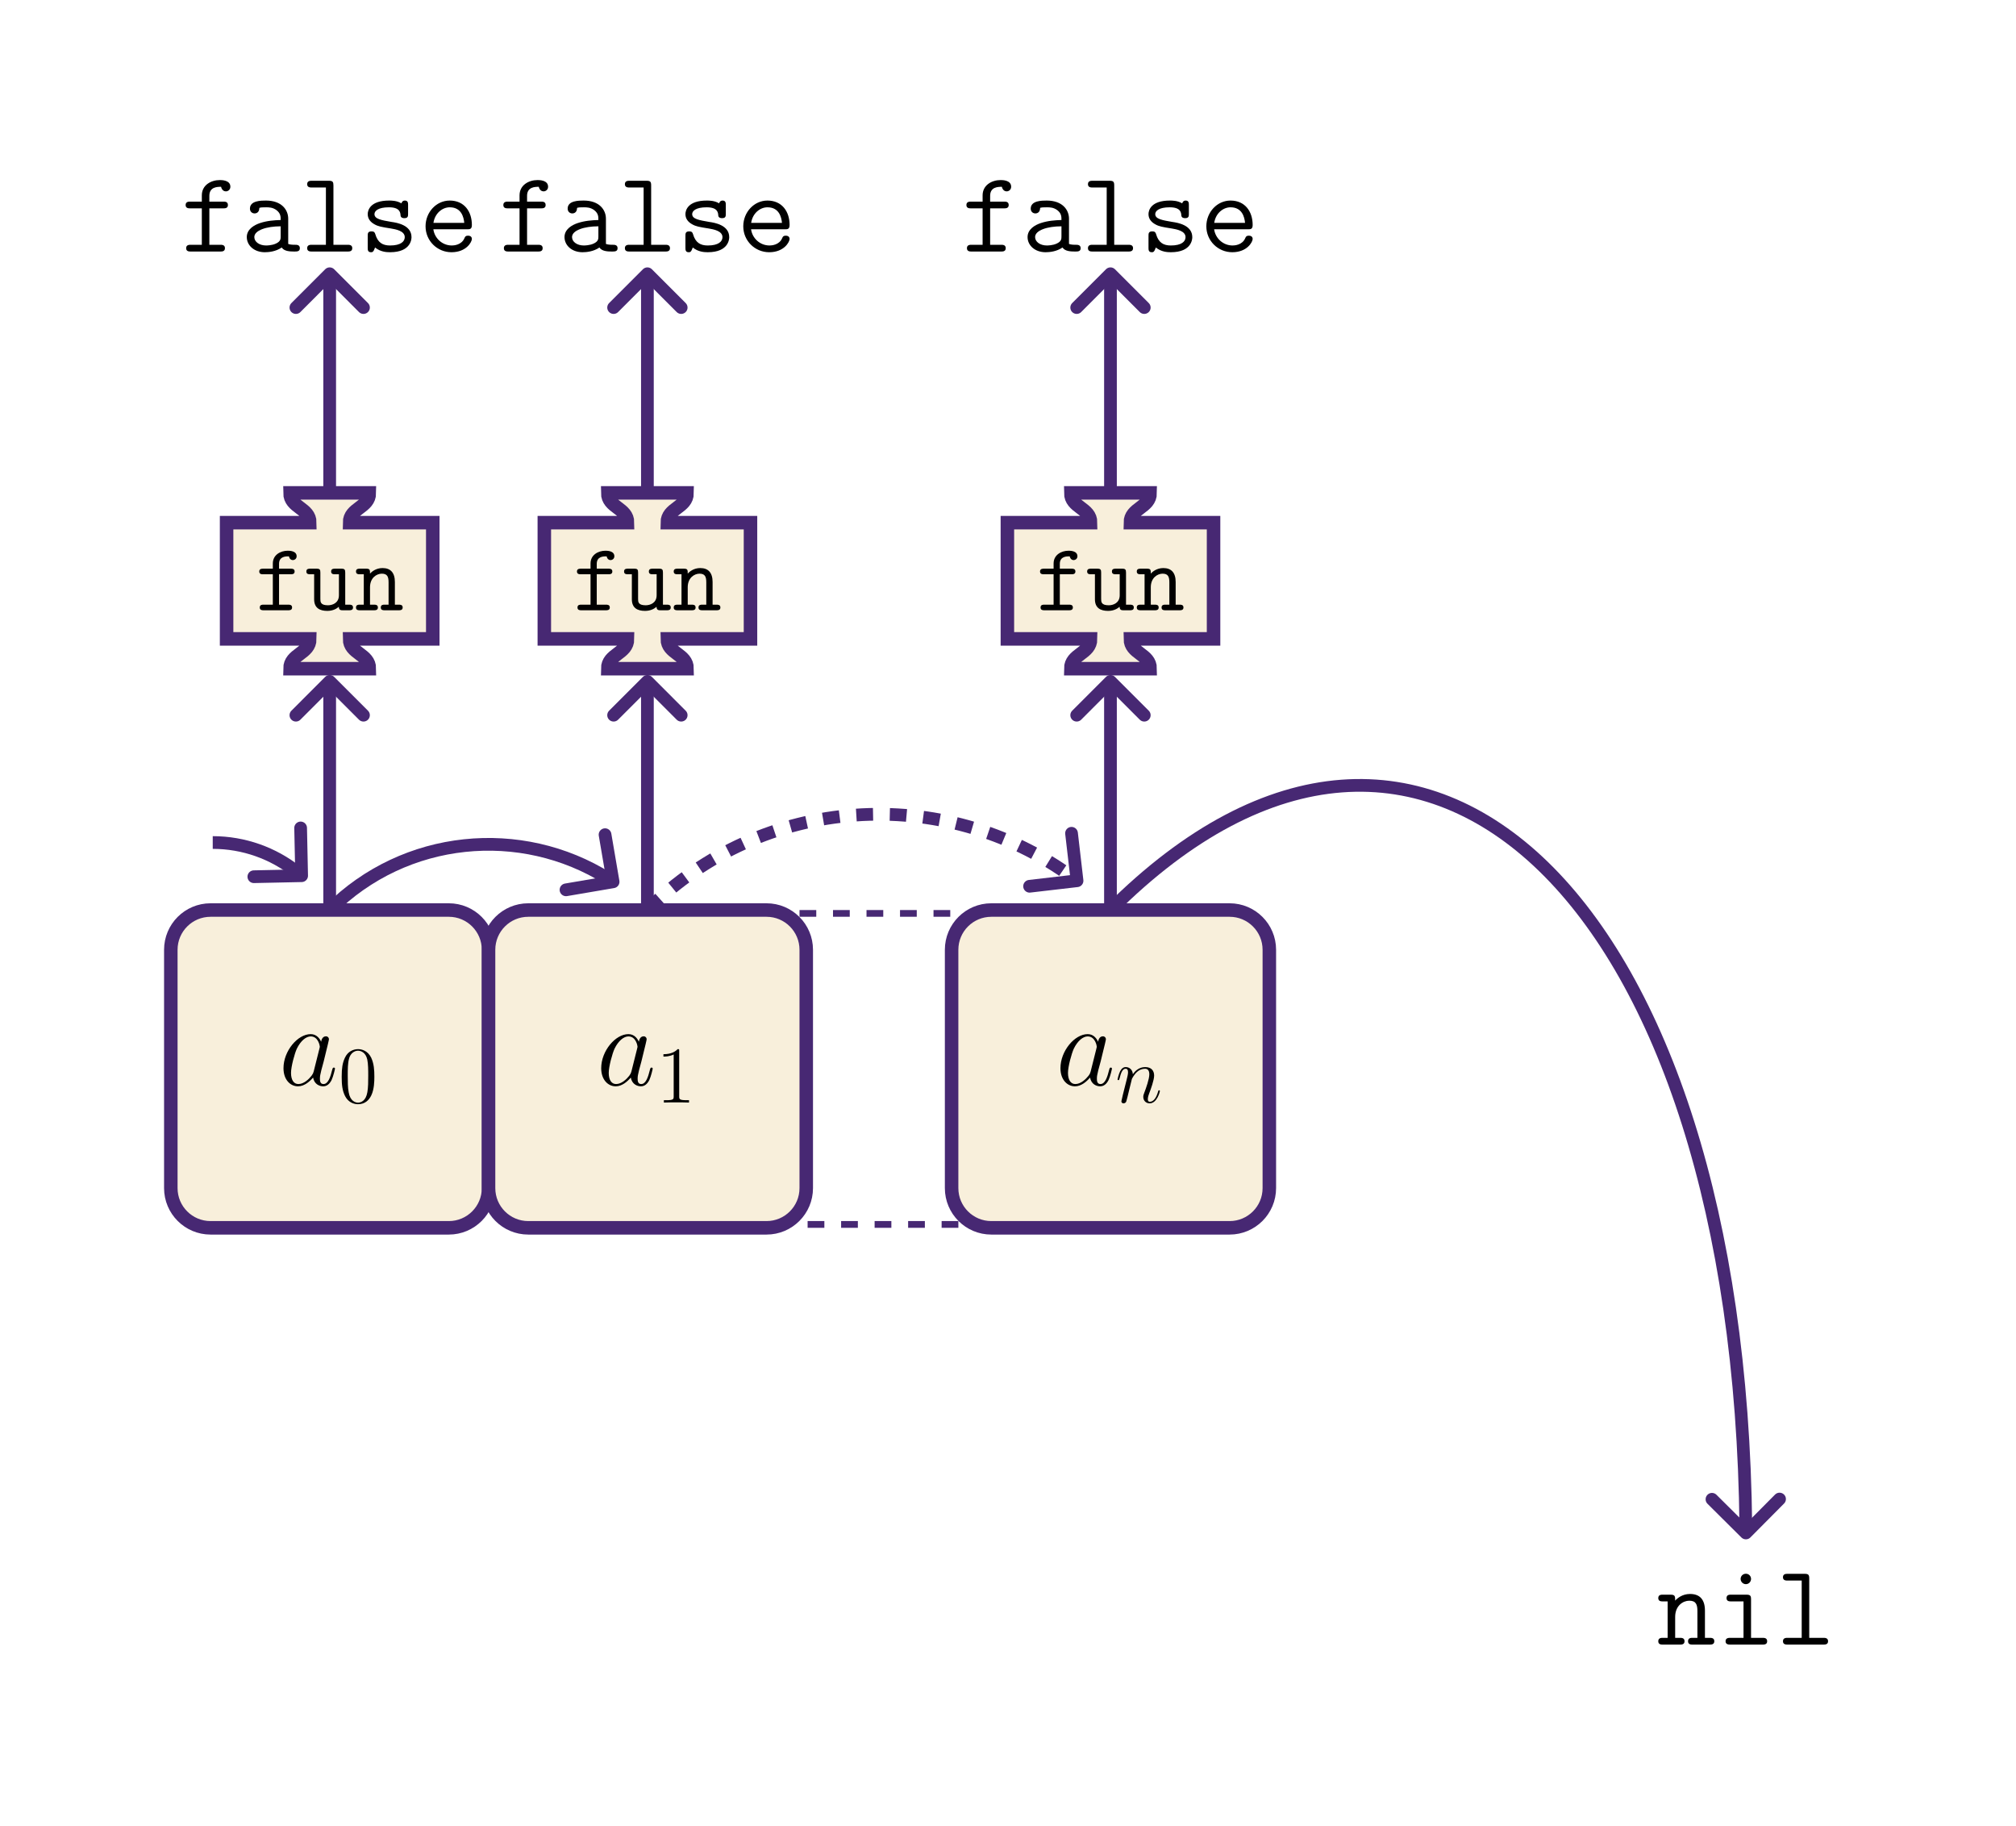
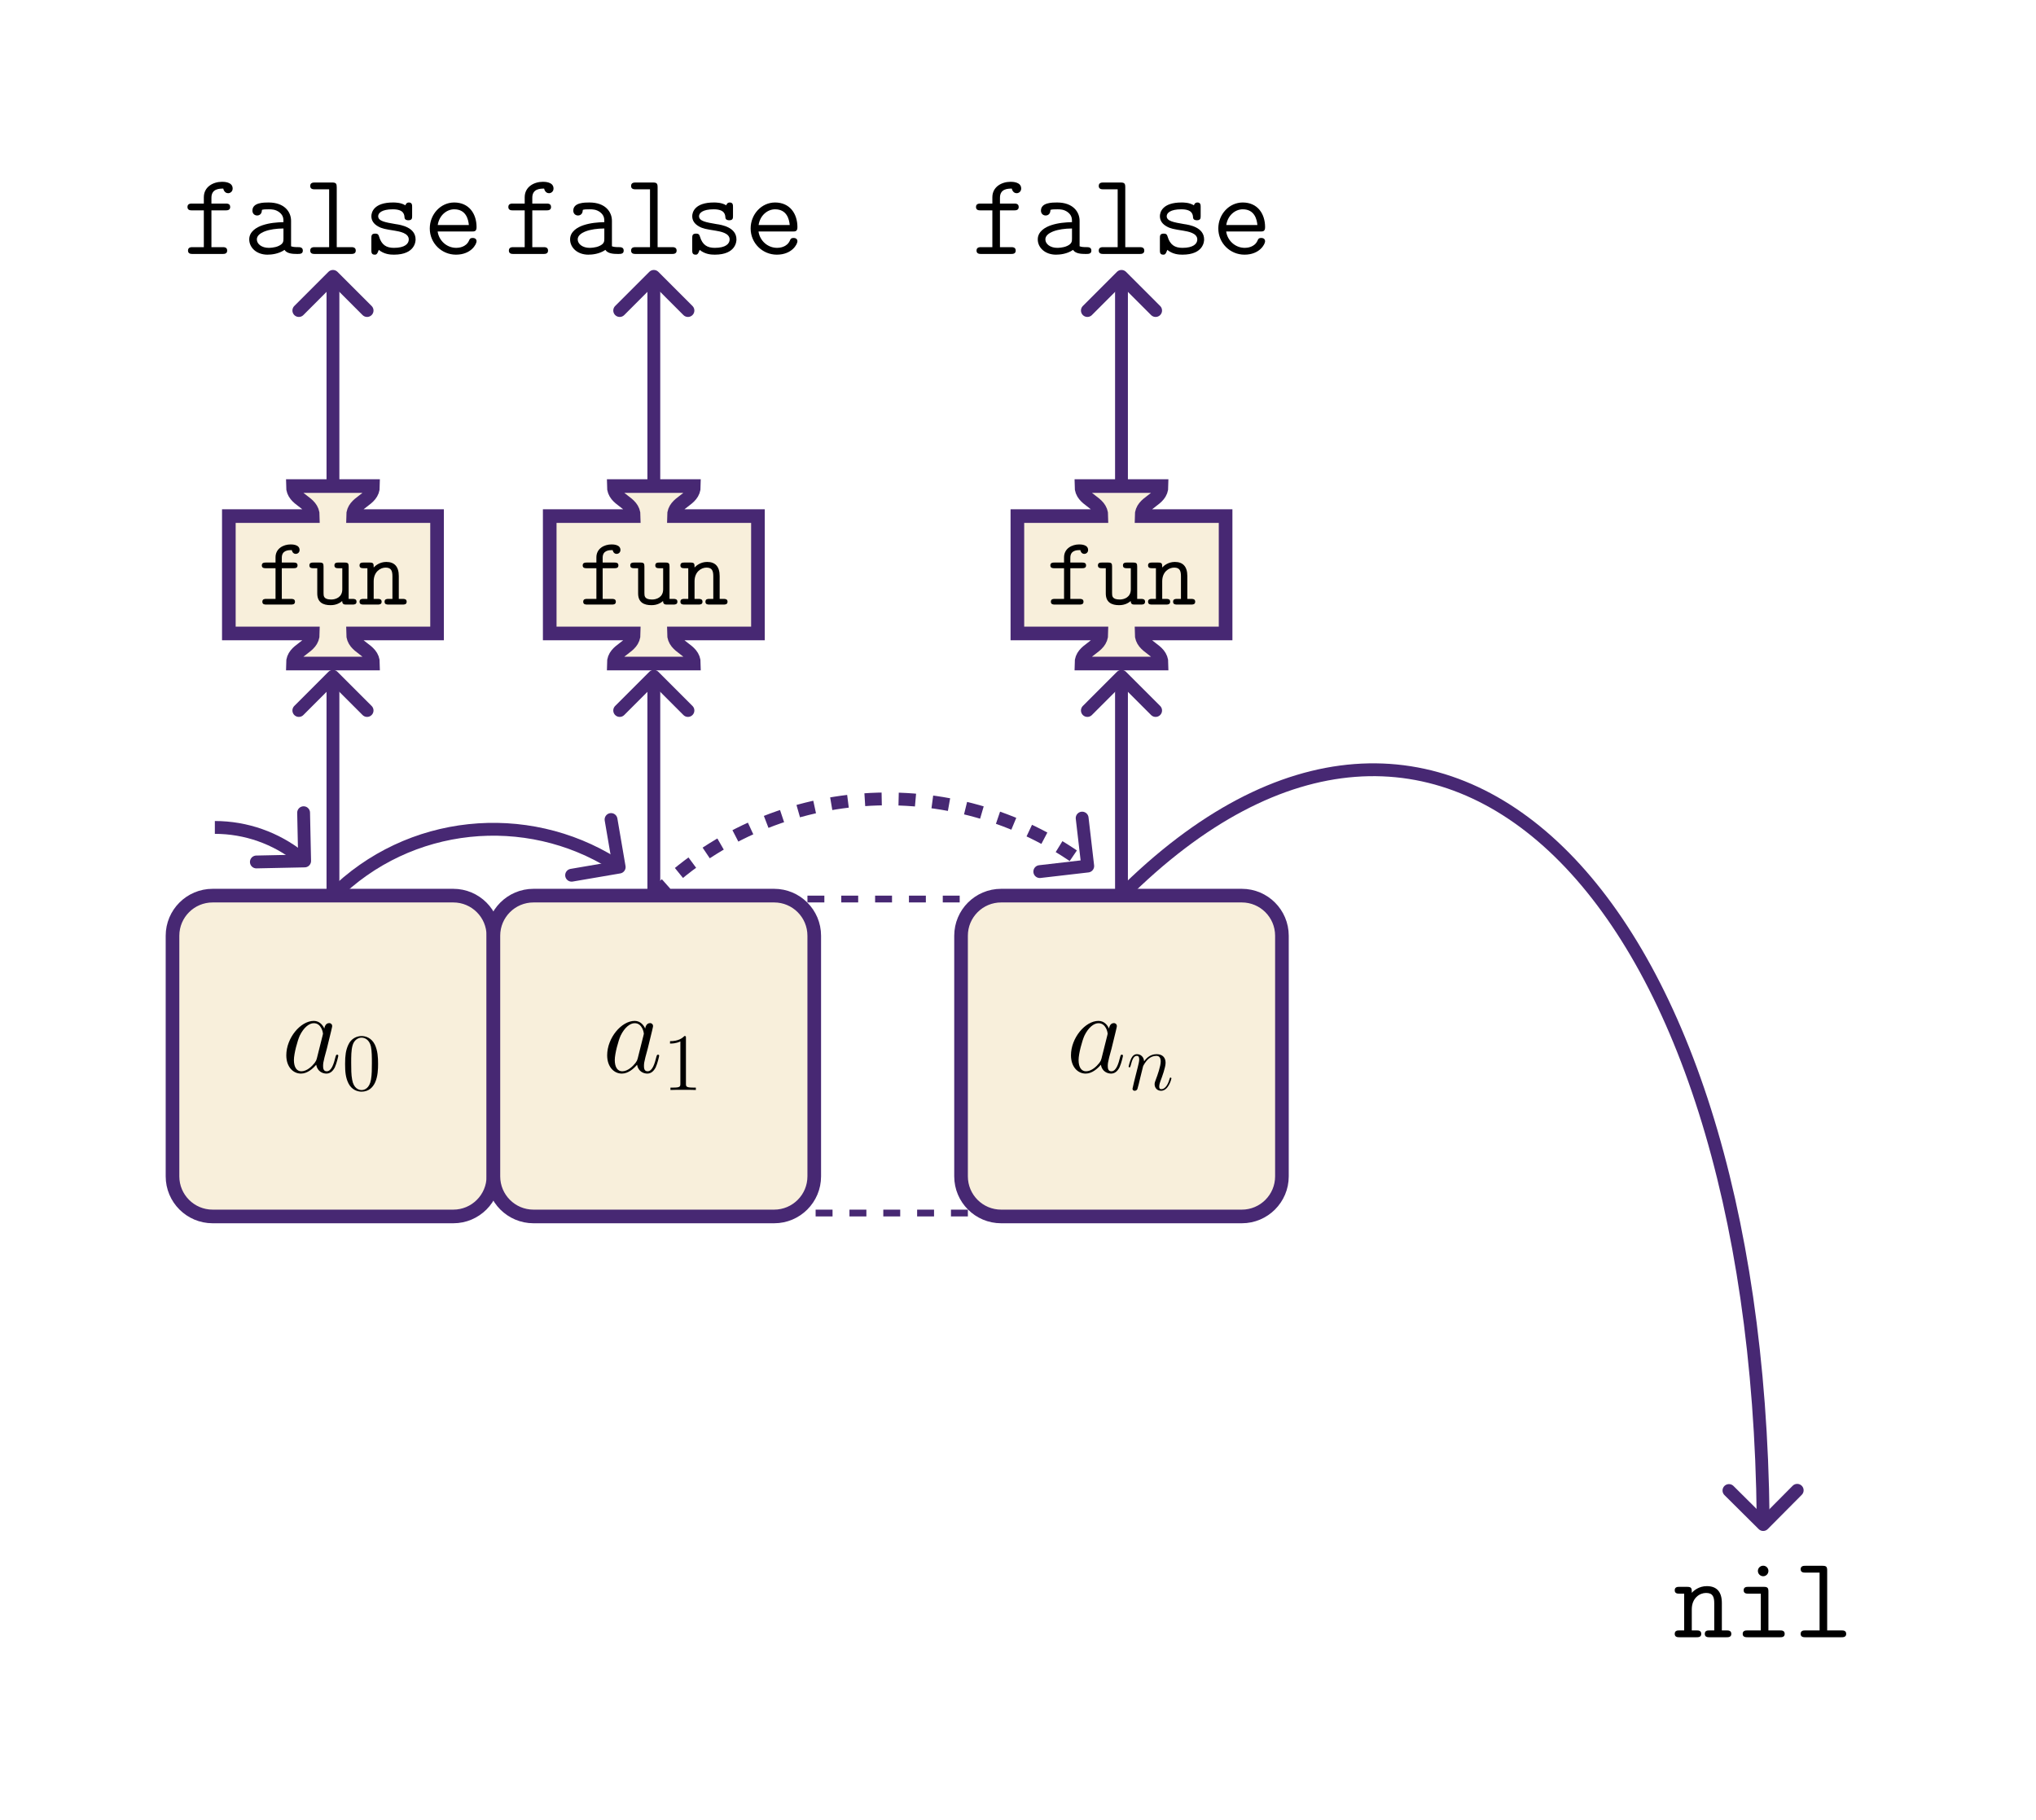
- <svg xmlns="http://www.w3.org/2000/svg" xmlns:xlink="http://www.w3.org/1999/xlink" width="359.735" height="325.658" viewBox="0 0 359.735 325.658">
+ <svg xmlns="http://www.w3.org/2000/svg" xmlns:xlink="http://www.w3.org/1999/xlink" width="359.735" height="321.557" viewBox="0 0 359.735 321.557">
  <defs>
    <g>
      <g id="glyph-0-0">
        <path d="M 6.219 -2.453 C 6.109 -2.109 6.109 -2.062 5.828 -1.672 C 5.375 -1.094 4.469 -0.203 3.484 -0.203 C 2.641 -0.203 2.172 -0.969 2.172 -2.188 C 2.172 -3.328 2.812 -5.641 3.203 -6.5 C 3.906 -7.953 4.875 -8.703 5.688 -8.703 C 7.047 -8.703 7.312 -7 7.312 -6.844 C 7.312 -6.812 7.25 -6.547 7.234 -6.5 Z M 7.547 -7.75 C 7.312 -8.281 6.75 -9.109 5.688 -9.109 C 3.344 -9.109 0.828 -6.094 0.828 -3.031 C 0.828 -0.984 2.031 0.203 3.422 0.203 C 4.562 0.203 5.531 -0.688 6.109 -1.359 C 6.328 -0.141 7.297 0.203 7.906 0.203 C 8.531 0.203 9.031 -0.172 9.406 -0.906 C 9.734 -1.609 10.016 -2.875 10.016 -2.953 C 10.016 -3.062 9.938 -3.141 9.812 -3.141 C 9.625 -3.141 9.609 -3.031 9.516 -2.734 C 9.219 -1.516 8.812 -0.203 7.969 -0.203 C 7.375 -0.203 7.328 -0.75 7.328 -1.156 C 7.328 -1.625 7.391 -1.859 7.578 -2.672 C 7.719 -3.188 7.828 -3.641 8 -4.234 C 8.766 -7.328 8.938 -8.078 8.938 -8.203 C 8.938 -8.484 8.719 -8.719 8.406 -8.719 C 7.75 -8.719 7.578 -8 7.547 -7.75 Z M 7.547 -7.75 " />
      </g>
      <g id="glyph-1-0">
        <path d="M 6.422 -4.594 C 6.422 -5.781 6.359 -6.938 5.844 -8.031 C 5.25 -9.219 4.219 -9.531 3.516 -9.531 C 2.688 -9.531 1.656 -9.125 1.141 -7.938 C 0.734 -7.031 0.594 -6.141 0.594 -4.594 C 0.594 -3.203 0.688 -2.156 1.203 -1.141 C 1.766 -0.047 2.75 0.297 3.5 0.297 C 4.75 0.297 5.469 -0.438 5.875 -1.281 C 6.391 -2.359 6.422 -3.766 6.422 -4.594 Z M 3.5 0.016 C 3.047 0.016 2.109 -0.25 1.844 -1.812 C 1.672 -2.672 1.672 -3.766 1.672 -4.766 C 1.672 -5.938 1.672 -7 1.906 -7.844 C 2.156 -8.812 2.891 -9.25 3.5 -9.25 C 4.047 -9.25 4.875 -8.922 5.156 -7.688 C 5.328 -6.875 5.328 -5.734 5.328 -4.766 C 5.328 -3.797 5.328 -2.719 5.172 -1.844 C 4.906 -0.266 4 0.016 3.5 0.016 Z M 3.5 0.016 " />
      </g>
      <g id="glyph-1-1">
        <path d="M 4.125 -9.188 C 4.125 -9.531 4.125 -9.531 3.844 -9.531 C 3.5 -9.156 2.781 -8.625 1.312 -8.625 L 1.312 -8.203 C 1.641 -8.203 2.359 -8.203 3.141 -8.578 L 3.141 -1.109 C 3.141 -0.594 3.094 -0.422 1.844 -0.422 L 1.391 -0.422 L 1.391 0 C 1.781 -0.031 3.172 -0.031 3.641 -0.031 C 4.109 -0.031 5.5 -0.031 5.875 0 L 5.875 -0.422 L 5.438 -0.422 C 4.172 -0.422 4.125 -0.594 4.125 -1.109 Z M 4.125 -9.188 " />
      </g>
      <g id="glyph-2-0">
        <path d="M 2.953 -4.203 C 2.984 -4.281 3.344 -5 3.875 -5.469 C 4.25 -5.812 4.734 -6.031 5.297 -6.031 C 5.859 -6.031 6.062 -5.609 6.062 -5.031 C 6.062 -4.219 5.484 -2.578 5.188 -1.812 C 5.062 -1.469 4.984 -1.281 4.984 -1.016 C 4.984 -0.375 5.438 0.141 6.125 0.141 C 7.453 0.141 7.953 -1.969 7.953 -2.047 C 7.953 -2.125 7.906 -2.188 7.812 -2.188 C 7.688 -2.188 7.672 -2.141 7.609 -1.891 C 7.266 -0.719 6.734 -0.141 6.172 -0.141 C 6.031 -0.141 5.797 -0.156 5.797 -0.609 C 5.797 -0.969 5.953 -1.406 6.031 -1.609 C 6.328 -2.391 6.922 -4 6.922 -4.812 C 6.922 -5.688 6.422 -6.328 5.328 -6.328 C 4.062 -6.328 3.391 -5.422 3.125 -5.062 C 3.078 -5.875 2.5 -6.328 1.859 -6.328 C 1.406 -6.328 1.094 -6.047 0.844 -5.562 C 0.594 -5.047 0.391 -4.188 0.391 -4.125 C 0.391 -4.078 0.438 -4 0.547 -4 C 0.656 -4 0.672 -4.016 0.766 -4.344 C 0.984 -5.219 1.25 -6.031 1.828 -6.031 C 2.156 -6.031 2.266 -5.812 2.266 -5.375 C 2.266 -5.062 2.125 -4.5 2.016 -4.062 L 1.625 -2.516 C 1.562 -2.234 1.406 -1.594 1.328 -1.328 C 1.234 -0.969 1.078 -0.281 1.078 -0.219 C 1.078 -0.016 1.234 0.141 1.453 0.141 C 1.625 0.141 1.828 0.062 1.938 -0.156 C 1.969 -0.234 2.094 -0.734 2.172 -1.016 L 2.484 -2.312 Z M 2.953 -4.203 " />
      </g>
      <g id="glyph-3-0">
        <path d="M 5.109 -7.703 L 7.594 -7.703 C 7.891 -7.703 8.422 -7.703 8.422 -8.297 C 8.422 -8.906 7.891 -8.906 7.594 -8.906 L 5.109 -8.906 L 5.109 -9.938 C 5.109 -11.547 6.547 -11.547 7.203 -11.547 C 7.203 -11.5 7.375 -10.734 8.062 -10.734 C 8.391 -10.734 8.859 -10.984 8.859 -11.562 C 8.859 -12.75 7.297 -12.75 6.984 -12.75 C 5.406 -12.75 3.766 -11.859 3.766 -10.016 L 3.766 -8.906 L 1.719 -8.906 C 1.422 -8.906 0.875 -8.906 0.875 -8.297 C 0.875 -7.703 1.406 -7.703 1.688 -7.703 L 3.766 -7.703 L 3.766 -1.203 L 1.797 -1.203 C 1.516 -1.203 0.969 -1.203 0.969 -0.594 C 0.969 0 1.516 0 1.797 0 L 7.062 0 C 7.359 0 7.891 0 7.891 -0.594 C 7.891 -1.203 7.359 -1.203 7.062 -1.203 L 5.109 -1.203 Z M 5.109 -7.703 " />
      </g>
      <g id="glyph-3-1">
        <path d="M 8.547 -5.859 C 8.547 -7.438 7.375 -9.094 4.578 -9.094 C 3.719 -9.094 1.719 -9.094 1.719 -7.656 C 1.719 -7.109 2.109 -6.797 2.562 -6.797 C 2.688 -6.797 3.359 -6.844 3.391 -7.703 C 3.391 -7.812 3.406 -7.828 3.844 -7.875 C 4.094 -7.891 4.359 -7.891 4.609 -7.891 C 5.078 -7.891 5.781 -7.891 6.469 -7.375 C 7.203 -6.797 7.203 -6.219 7.203 -5.625 C 5.984 -5.578 4.797 -5.5 3.516 -5.078 C 2.484 -4.734 1.156 -3.984 1.156 -2.578 C 1.156 -1.109 2.453 0.125 4.375 0.125 C 5.047 0.125 6.328 0.016 7.391 -0.719 C 7.812 -0.047 8.844 0 9.625 0 C 10.125 0 10.625 0 10.625 -0.594 C 10.625 -1.203 10.078 -1.203 9.797 -1.203 C 9.25 -1.203 8.844 -1.234 8.547 -1.359 Z M 7.203 -2.734 C 7.203 -2.25 7.203 -1.812 6.359 -1.422 C 5.641 -1.078 4.672 -1.078 4.609 -1.078 C 3.391 -1.078 2.5 -1.734 2.5 -2.578 C 2.5 -3.797 4.703 -4.5 7.203 -4.5 Z M 7.203 -2.734 " />
      </g>
      <g id="glyph-3-2">
        <path d="M 5.984 -11.781 C 5.984 -12.422 5.859 -12.625 5.172 -12.625 L 2.125 -12.625 C 1.844 -12.625 1.297 -12.625 1.297 -12.016 C 1.297 -11.422 1.844 -11.422 2.125 -11.422 L 4.641 -11.422 L 4.641 -1.203 L 2.125 -1.203 C 1.844 -1.203 1.297 -1.203 1.297 -0.594 C 1.297 0 1.844 0 2.125 0 L 8.516 0 C 8.797 0 9.344 0 9.344 -0.594 C 9.344 -1.203 8.797 -1.203 8.516 -1.203 L 5.984 -1.203 Z M 5.984 -11.781 " />
      </g>
      <g id="glyph-3-3">
        <path d="M 8.672 -8.297 C 8.672 -8.641 8.672 -9.094 8.094 -9.094 C 7.594 -9.094 7.484 -8.609 7.484 -8.594 C 6.656 -9.094 5.703 -9.094 5.281 -9.094 C 1.922 -9.094 1.469 -7.375 1.469 -6.672 C 1.469 -5.828 1.969 -5.25 2.672 -4.859 C 3.328 -4.484 3.922 -4.375 5.625 -4.109 C 6.422 -3.969 8.078 -3.703 8.078 -2.562 C 8.078 -1.797 7.375 -1.078 5.453 -1.078 C 4.125 -1.078 3.266 -1.594 2.828 -3.078 C 2.734 -3.359 2.672 -3.594 2.141 -3.594 C 1.469 -3.594 1.469 -3.203 1.469 -2.781 L 1.469 -0.656 C 1.469 -0.328 1.469 0.125 2.047 0.125 C 2.297 0.125 2.484 0.125 2.781 -0.719 C 3.734 0.062 4.812 0.125 5.453 0.125 C 9.281 0.125 9.281 -2.359 9.281 -2.562 C 9.281 -4.703 6.719 -5.141 5.719 -5.281 C 3.906 -5.594 2.672 -5.797 2.672 -6.672 C 2.672 -7.234 3.312 -7.891 5.25 -7.891 C 7.203 -7.891 7.297 -6.969 7.328 -6.422 C 7.375 -6.016 7.75 -5.953 8 -5.953 C 8.672 -5.953 8.672 -6.328 8.672 -6.734 Z M 8.672 -8.297 " />
      </g>
      <g id="glyph-3-4">
        <path d="M 8.594 -3.969 C 9.031 -3.969 9.422 -3.969 9.422 -4.734 C 9.422 -7.141 8.062 -9.094 5.469 -9.094 C 3.078 -9.094 1.156 -7.016 1.156 -4.5 C 1.156 -1.906 3.25 0.125 5.781 0.125 C 8.453 0.125 9.422 -1.719 9.422 -2.25 C 9.422 -2.375 9.375 -2.828 8.734 -2.828 C 8.344 -2.828 8.219 -2.688 8.094 -2.375 C 7.578 -1.172 6.234 -1.078 5.844 -1.078 C 4.125 -1.078 2.766 -2.375 2.547 -3.969 Z M 2.562 -5.109 C 2.828 -6.859 4.172 -7.891 5.469 -7.891 C 7.547 -7.891 7.969 -6.141 8.062 -5.109 Z M 2.562 -5.109 " />
      </g>
      <g id="glyph-3-5">
        <path d="M 8.641 -6.047 C 8.641 -8.078 7.688 -9.031 5.984 -9.031 C 4.578 -9.031 3.672 -8.234 3.328 -7.844 C 3.328 -8.609 3.328 -8.906 2.5 -8.906 L 1.141 -8.906 C 0.844 -8.906 0.312 -8.906 0.312 -8.297 C 0.312 -7.703 0.844 -7.703 1.141 -7.703 L 1.984 -7.703 L 1.984 -1.203 L 1.141 -1.203 C 0.844 -1.203 0.312 -1.203 0.312 -0.594 C 0.312 0 0.844 0 1.141 0 L 4.172 0 C 4.469 0 5 0 5 -0.594 C 5 -1.203 4.469 -1.203 4.172 -1.203 L 3.328 -1.203 L 3.328 -4.938 C 3.328 -6.938 4.734 -7.828 5.844 -7.828 C 7.047 -7.828 7.297 -7.141 7.297 -5.969 L 7.297 -1.203 L 6.438 -1.203 C 6.156 -1.203 5.625 -1.203 5.625 -0.594 C 5.625 0 6.156 0 6.438 0 L 9.484 0 C 9.766 0 10.312 0 10.312 -0.594 C 10.312 -1.203 9.766 -1.203 9.484 -1.203 L 8.641 -1.203 Z M 8.641 -6.047 " />
      </g>
      <g id="glyph-3-6">
        <path d="M 6.234 -11.719 C 6.234 -12.234 5.828 -12.641 5.312 -12.641 C 4.797 -12.641 4.375 -12.234 4.375 -11.719 C 4.375 -11.203 4.797 -10.781 5.312 -10.781 C 5.828 -10.781 6.234 -11.203 6.234 -11.719 Z M 2.688 -8.906 C 2.391 -8.906 1.859 -8.906 1.859 -8.297 C 1.859 -7.703 2.391 -7.703 2.688 -7.703 L 4.891 -7.703 L 4.891 -1.203 L 2.547 -1.203 C 2.25 -1.203 1.688 -1.203 1.688 -0.594 C 1.688 0 2.25 0 2.547 0 L 8.281 0 C 8.578 0 9.109 0 9.109 -0.594 C 9.109 -1.203 8.578 -1.203 8.281 -1.203 L 6.234 -1.203 L 6.234 -8.062 C 6.234 -8.703 6.109 -8.906 5.406 -8.906 Z M 2.688 -8.906 " />
      </g>
      <g id="glyph-4-0">
        <path d="M 4.25 -6.422 L 6.344 -6.422 C 6.578 -6.422 7.031 -6.422 7.031 -6.922 C 7.031 -7.422 6.578 -7.422 6.344 -7.422 L 4.25 -7.422 L 4.25 -8.281 C 4.25 -9.625 5.453 -9.625 6.016 -9.625 C 6.016 -9.594 6.141 -8.953 6.719 -8.953 C 6.984 -8.953 7.391 -9.156 7.391 -9.641 C 7.391 -10.625 6.078 -10.625 5.812 -10.625 C 4.516 -10.625 3.141 -9.891 3.141 -8.344 L 3.141 -7.422 L 1.422 -7.422 C 1.188 -7.422 0.719 -7.422 0.719 -6.922 C 0.719 -6.422 1.172 -6.422 1.406 -6.422 L 3.141 -6.422 L 3.141 -1 L 1.5 -1 C 1.25 -1 0.812 -1 0.812 -0.5 C 0.812 0 1.25 0 1.5 0 L 5.891 0 C 6.125 0 6.578 0 6.578 -0.5 C 6.578 -1 6.125 -1 5.891 -1 L 4.25 -1 Z M 4.25 -6.422 " />
      </g>
      <g id="glyph-4-1">
        <path d="M 7.203 -6.719 C 7.203 -7.25 7.094 -7.422 6.516 -7.422 L 5.375 -7.422 C 5.125 -7.422 4.688 -7.422 4.688 -6.922 C 4.688 -6.422 5.125 -6.422 5.375 -6.422 L 6.078 -6.422 L 6.078 -2.688 C 6.078 -1.281 4.906 -0.891 4.125 -0.891 C 2.766 -0.891 2.766 -1.516 2.766 -2.047 L 2.766 -6.719 C 2.766 -7.25 2.672 -7.422 2.078 -7.422 L 0.953 -7.422 C 0.703 -7.422 0.266 -7.422 0.266 -6.922 C 0.266 -6.422 0.703 -6.422 0.953 -6.422 L 1.656 -6.422 L 1.656 -1.969 C 1.656 -0.375 2.688 0.109 4.016 0.109 C 5.062 0.109 5.719 -0.328 6.062 -0.625 C 6.062 0 6.469 0 6.766 0 L 7.906 0 C 8.141 0 8.594 0 8.594 -0.5 C 8.594 -1 8.141 -1 7.906 -1 L 7.203 -1 Z M 7.203 -6.719 " />
      </g>
      <g id="glyph-4-2">
        <path d="M 7.203 -5.047 C 7.203 -6.734 6.406 -7.531 5 -7.531 C 3.828 -7.531 3.062 -6.875 2.766 -6.547 C 2.766 -7.188 2.766 -7.422 2.078 -7.422 L 0.953 -7.422 C 0.703 -7.422 0.266 -7.422 0.266 -6.922 C 0.266 -6.422 0.703 -6.422 0.953 -6.422 L 1.656 -6.422 L 1.656 -1 L 0.953 -1 C 0.703 -1 0.266 -1 0.266 -0.5 C 0.266 0 0.703 0 0.953 0 L 3.484 0 C 3.719 0 4.172 0 4.172 -0.5 C 4.172 -1 3.719 -1 3.484 -1 L 2.766 -1 L 2.766 -4.109 C 2.766 -5.781 3.938 -6.531 4.875 -6.531 C 5.875 -6.531 6.078 -5.953 6.078 -4.969 L 6.078 -1 L 5.375 -1 C 5.125 -1 4.688 -1 4.688 -0.5 C 4.688 0 5.125 0 5.375 0 L 7.906 0 C 8.141 0 8.594 0 8.594 -0.5 C 8.594 -1 8.141 -1 7.906 -1 L 7.203 -1 Z M 7.203 -5.047 " />
      </g>
    </g>
    <clipPath id="clip-0">
-       <path clip-rule="nonzero" d="M 0 0 L 359.734 0 L 359.734 325.656 L 0 325.656 Z M 0 0 " />
+       <path clip-rule="nonzero" d="M 0 0 L 359.734 0 L 359.734 321.559 L 0 321.559 Z M 0 0 " />
    </clipPath>
    <clipPath id="clip-1">
-       <path clip-rule="nonzero" d="M 142.664 162.359 L 171.012 162.359 L 171.012 219.055 L 142.664 219.055 Z M 142.664 162.359 " />
+       <path clip-rule="nonzero" d="M 142.664 158.262 L 171.012 158.262 L 171.012 214.953 L 142.664 214.953 Z M 142.664 158.262 " />
    </clipPath>
  </defs>
  <g clip-path="url(#clip-0)">
-     <path fill-rule="nonzero" fill="rgb(100%, 100%, 100%)" fill-opacity="1" d="M 0 325.66 L 359.738 -0.004 " />
+     <path fill-rule="nonzero" fill="rgb(100%, 100%, 100%)" fill-opacity="1" d="M 0 321.559 L 359.738 -0.004 " />
  </g>
-   <path fill-rule="nonzero" fill="rgb(97.255%, 93.726%, 85.883%)" fill-opacity="1" stroke-width="2.409" stroke-linecap="butt" stroke-linejoin="miter" stroke="rgb(27.843%, 15.685%, 45.096%)" stroke-opacity="1" stroke-miterlimit="10" d="M 21.261 28.349 L -21.259 28.349 C -25.173 28.349 -28.349 25.173 -28.349 21.259 L -28.349 -21.261 C -28.349 -25.175 -25.173 -28.347 -21.259 -28.347 L 21.261 -28.347 C 25.175 -28.347 28.347 -25.175 28.347 -21.261 L 28.347 21.259 C 28.347 25.173 25.175 28.349 21.261 28.349 Z M 21.261 28.349 " transform="matrix(1, 0, 0, -1, 58.829, 190.708)" />
+   <path fill-rule="nonzero" fill="rgb(97.255%, 93.726%, 85.883%)" fill-opacity="1" stroke-width="2.409" stroke-linecap="butt" stroke-linejoin="miter" stroke="rgb(27.843%, 15.685%, 45.096%)" stroke-opacity="1" stroke-miterlimit="10" d="M 21.261 28.345 L -21.259 28.345 C -25.173 28.345 -28.349 25.173 -28.349 21.259 L -28.349 -21.26 C -28.349 -25.174 -25.173 -28.346 -21.259 -28.346 L 21.261 -28.346 C 25.175 -28.346 28.347 -25.174 28.347 -21.26 L 28.347 21.259 C 28.347 25.173 25.175 28.345 21.261 28.345 Z M 21.261 28.345 " transform="matrix(1, 0, 0, -1, 58.829, 186.607)" />
  <g fill="rgb(0%, 0%, 0%)" fill-opacity="1">
-     <use xlink:href="#glyph-0-0" x="49.758" y="193.607" />
+     <use xlink:href="#glyph-0-0" x="49.758" y="189.506" />
  </g>
  <g fill="rgb(0%, 0%, 0%)" fill-opacity="1">
-     <use xlink:href="#glyph-1-0" x="60.379" y="196.706" />
+     <use xlink:href="#glyph-1-0" x="60.379" y="192.605" />
  </g>
-   <path fill-rule="nonzero" fill="rgb(97.255%, 93.726%, 85.883%)" fill-opacity="1" stroke-width="2.409" stroke-linecap="butt" stroke-linejoin="miter" stroke="rgb(27.843%, 15.685%, 45.096%)" stroke-opacity="1" stroke-miterlimit="10" d="M 21.259 28.349 L -21.26 28.349 C -25.174 28.349 -28.346 25.173 -28.346 21.259 L -28.346 -21.261 C -28.346 -25.175 -25.174 -28.347 -21.26 -28.347 L 21.259 -28.347 C 25.173 -28.347 28.345 -25.175 28.345 -21.261 L 28.345 21.259 C 28.345 25.173 25.173 28.349 21.259 28.349 Z M 21.259 28.349 " transform="matrix(1, 0, 0, -1, 115.522, 190.708)" />
+   <path fill-rule="nonzero" fill="rgb(97.255%, 93.726%, 85.883%)" fill-opacity="1" stroke-width="2.409" stroke-linecap="butt" stroke-linejoin="miter" stroke="rgb(27.843%, 15.685%, 45.096%)" stroke-opacity="1" stroke-miterlimit="10" d="M 21.259 28.345 L -21.26 28.345 C -25.174 28.345 -28.346 25.173 -28.346 21.259 L -28.346 -21.26 C -28.346 -25.174 -25.174 -28.346 -21.26 -28.346 L 21.259 -28.346 C 25.173 -28.346 28.345 -25.174 28.345 -21.26 L 28.345 21.259 C 28.345 25.173 25.173 28.345 21.259 28.345 Z M 21.259 28.345 " transform="matrix(1, 0, 0, -1, 115.522, 186.607)" />
  <g fill="rgb(0%, 0%, 0%)" fill-opacity="1">
-     <use xlink:href="#glyph-0-0" x="106.451" y="193.607" />
+     <use xlink:href="#glyph-0-0" x="106.451" y="189.506" />
  </g>
  <g fill="rgb(0%, 0%, 0%)" fill-opacity="1">
-     <use xlink:href="#glyph-1-1" x="117.072" y="196.706" />
+     <use xlink:href="#glyph-1-1" x="117.072" y="192.605" />
  </g>
  <g clip-path="url(#clip-1)">
-     <path fill="none" stroke-width="2.409" stroke-linecap="butt" stroke-linejoin="miter" stroke="rgb(27.843%, 15.685%, 45.096%)" stroke-opacity="1" stroke-dasharray="2.989 2.989" stroke-miterlimit="10" d="M -14.173 28.349 L 14.175 28.349 M 14.175 -28.347 L -14.173 -28.347 " transform="matrix(1, 0, 0, -1, 156.837, 190.708)" />
+     <path fill="none" stroke-width="2.409" stroke-linecap="butt" stroke-linejoin="miter" stroke="rgb(27.843%, 15.685%, 45.096%)" stroke-opacity="1" stroke-dasharray="2.989 2.989" stroke-miterlimit="10" d="M -14.173 28.345 L 14.175 28.345 M 14.175 -28.346 L -14.173 -28.346 " transform="matrix(1, 0, 0, -1, 156.837, 186.607)" />
  </g>
-   <path fill-rule="nonzero" fill="rgb(97.255%, 93.726%, 85.883%)" fill-opacity="1" stroke-width="2.409" stroke-linecap="butt" stroke-linejoin="miter" stroke="rgb(27.843%, 15.685%, 45.096%)" stroke-opacity="1" stroke-miterlimit="10" d="M 21.262 28.349 L -21.261 28.349 C -25.175 28.349 -28.347 25.173 -28.347 21.259 L -28.347 -21.261 C -28.347 -25.175 -25.175 -28.347 -21.261 -28.347 L 21.262 -28.347 C 25.172 -28.347 28.348 -25.175 28.348 -21.261 L 28.348 21.259 C 28.348 25.173 25.172 28.349 21.262 28.349 Z M 21.262 28.349 " transform="matrix(1, 0, 0, -1, 198.152, 190.708)" />
+   <path fill-rule="nonzero" fill="rgb(97.255%, 93.726%, 85.883%)" fill-opacity="1" stroke-width="2.409" stroke-linecap="butt" stroke-linejoin="miter" stroke="rgb(27.843%, 15.685%, 45.096%)" stroke-opacity="1" stroke-miterlimit="10" d="M 21.262 28.345 L -21.261 28.345 C -25.175 28.345 -28.347 25.173 -28.347 21.259 L -28.347 -21.26 C -28.347 -25.174 -25.175 -28.346 -21.261 -28.346 L 21.262 -28.346 C 25.172 -28.346 28.348 -25.174 28.348 -21.26 L 28.348 21.259 C 28.348 25.173 25.172 28.345 21.262 28.345 Z M 21.262 28.345 " transform="matrix(1, 0, 0, -1, 198.152, 186.607)" />
  <g fill="rgb(0%, 0%, 0%)" fill-opacity="1">
-     <use xlink:href="#glyph-0-0" x="188.4" y="193.607" />
+     <use xlink:href="#glyph-0-0" x="188.4" y="189.506" />
  </g>
  <g fill="rgb(0%, 0%, 0%)" fill-opacity="1">
-     <use xlink:href="#glyph-2-0" x="199.021" y="196.706" />
+     <use xlink:href="#glyph-2-0" x="199.021" y="192.605" />
  </g>
-   <path fill="none" stroke-width="2.268" stroke-linecap="butt" stroke-linejoin="miter" stroke="rgb(27.843%, 15.685%, 45.096%)" stroke-opacity="1" stroke-miterlimit="10" d="M -75.542 35.165 C -79.741 38.497 -84.999 40.395 -90.53 40.395 " transform="matrix(1, 0, 0, -1, 128.491, 190.708)" />
-   <path fill="none" stroke-width="2.268" stroke-linecap="round" stroke-linejoin="round" stroke="rgb(27.843%, 15.685%, 45.096%)" stroke-opacity="1" stroke-miterlimit="10" d="M 0.001 6.029 L 6.03 0.001 L -0.001 -6.031 " transform="matrix(0.72174, 0.69211, 0.69211, -0.72174, 49.47118, 152.0618)" />
-   <path fill="none" stroke-width="2.268" stroke-linecap="butt" stroke-linejoin="miter" stroke="rgb(27.843%, 15.685%, 45.096%)" stroke-opacity="1" stroke-miterlimit="10" d="M -69.663 28.349 C -56.206 41.802 -35.499 43.677 -20.022 33.97 " transform="matrix(1, 0, 0, -1, 128.491, 190.708)" />
-   <path fill="none" stroke-width="2.268" stroke-linecap="round" stroke-linejoin="round" stroke="rgb(27.843%, 15.685%, 45.096%)" stroke-opacity="1" stroke-miterlimit="10" d="M -0 6.03 L 6.031 0 L -0.001 -6.028 " transform="matrix(0.81606, 0.5779, 0.5779, -0.81606, 104.4805, 153.835)" />
-   <path fill="none" stroke-width="2.268" stroke-linecap="butt" stroke-linejoin="miter" stroke="rgb(27.843%, 15.685%, 45.096%)" stroke-opacity="1" stroke-dasharray="2.989 2.989" stroke-miterlimit="10" d="M -12.968 28.349 C 7.654 48.966 39.962 50.927 62.806 34.224 " transform="matrix(1, 0, 0, -1, 128.491, 190.708)" />
-   <path fill="none" stroke-width="2.268" stroke-linecap="round" stroke-linejoin="round" stroke="rgb(27.843%, 15.685%, 45.096%)" stroke-opacity="1" stroke-miterlimit="10" d="M -0 6.03 L 6.029 0.001 L 0.001 -6.028 " transform="matrix(0.78392, 0.62077, 0.62077, -0.78392, 187.4604, 153.3912)" />
+   <path fill="none" stroke-width="2.268" stroke-linecap="butt" stroke-linejoin="miter" stroke="rgb(27.843%, 15.685%, 45.096%)" stroke-opacity="1" stroke-miterlimit="10" d="M -75.542 35.166 C -79.741 38.498 -84.999 40.396 -90.53 40.396 " transform="matrix(1, 0, 0, -1, 128.491, 186.607)" />
+   <path fill="none" stroke-width="2.268" stroke-linecap="round" stroke-linejoin="round" stroke="rgb(27.843%, 15.685%, 45.096%)" stroke-opacity="1" stroke-miterlimit="10" d="M 0 6.029 L 6.03 0.002 L -0.001 -6.03 " transform="matrix(0.72174, 0.69211, 0.69211, -0.72174, 49.47118, 147.9608)" />
+   <path fill="none" stroke-width="2.268" stroke-linecap="butt" stroke-linejoin="miter" stroke="rgb(27.843%, 15.685%, 45.096%)" stroke-opacity="1" stroke-miterlimit="10" d="M -69.663 28.345 C -56.206 41.802 -35.499 43.677 -20.022 33.97 " transform="matrix(1, 0, 0, -1, 128.491, 186.607)" />
+   <path fill="none" stroke-width="2.268" stroke-linecap="round" stroke-linejoin="round" stroke="rgb(27.843%, 15.685%, 45.096%)" stroke-opacity="1" stroke-miterlimit="10" d="M -0.001 6.03 L 6.031 0.001 L 0.001 -6.031 " transform="matrix(0.81606, 0.5779, 0.5779, -0.81606, 104.4805, 149.734)" />
+   <path fill="none" stroke-width="2.268" stroke-linecap="butt" stroke-linejoin="miter" stroke="rgb(27.843%, 15.685%, 45.096%)" stroke-opacity="1" stroke-dasharray="2.989 2.989" stroke-miterlimit="10" d="M -12.968 28.345 C 7.654 48.966 39.962 50.927 62.806 34.224 " transform="matrix(1, 0, 0, -1, 128.491, 186.607)" />
+   <path fill="none" stroke-width="2.268" stroke-linecap="round" stroke-linejoin="round" stroke="rgb(27.843%, 15.685%, 45.096%)" stroke-opacity="1" stroke-miterlimit="10" d="M -0.001 6.03 L 6.031 -0.001 L 0 -6.028 " transform="matrix(0.78392, 0.62077, 0.62077, -0.78392, 187.4604, 149.2902)" />
  <g fill="rgb(0%, 0%, 0%)" fill-opacity="1">
    <use xlink:href="#glyph-3-0" x="32.248" y="44.875" />
    <use xlink:href="#glyph-3-1" x="42.881" y="44.875" />
    <use xlink:href="#glyph-3-2" x="53.514" y="44.875" />
    <use xlink:href="#glyph-3-3" x="64.147" y="44.875" />
    <use xlink:href="#glyph-3-4" x="74.78" y="44.875" />
  </g>
-   <path fill-rule="nonzero" fill="rgb(97.255%, 93.726%, 85.883%)" fill-opacity="1" stroke-width="2.409" stroke-linecap="butt" stroke-linejoin="miter" stroke="rgb(27.843%, 15.685%, 45.096%)" stroke-opacity="1" stroke-miterlimit="10" d="M -88.057 97.458 L -73.206 97.458 C -73.206 100.114 -76.749 100.114 -76.749 102.774 L -62.577 102.774 C -62.577 100.114 -66.12 100.114 -66.12 97.458 L -51.268 97.458 L -51.268 76.724 L -66.12 76.724 C -66.12 74.067 -62.577 74.067 -62.577 71.407 L -76.749 71.407 C -76.749 74.067 -73.206 74.067 -73.206 76.724 L -88.057 76.724 Z M -88.057 97.458 " transform="matrix(1, 0, 0, -1, 128.491, 190.708)" />
+   <path fill-rule="nonzero" fill="rgb(97.255%, 93.726%, 85.883%)" fill-opacity="1" stroke-width="2.409" stroke-linecap="butt" stroke-linejoin="miter" stroke="rgb(27.843%, 15.685%, 45.096%)" stroke-opacity="1" stroke-miterlimit="10" d="M -88.057 95.408 L -73.206 95.408 C -73.206 98.064 -76.749 98.064 -76.749 100.72 L -62.577 100.72 C -62.577 98.064 -66.12 98.064 -66.12 95.408 L -51.268 95.408 L -51.268 74.673 L -66.12 74.673 C -66.12 72.017 -62.577 72.017 -62.577 69.357 L -76.749 69.357 C -76.749 72.017 -73.206 72.017 -73.206 74.673 L -88.057 74.673 Z M -88.057 95.408 " transform="matrix(1, 0, 0, -1, 128.491, 186.607)" />
  <g fill="rgb(0%, 0%, 0%)" fill-opacity="1">
-     <use xlink:href="#glyph-4-0" x="45.541" y="108.879" />
-     <use xlink:href="#glyph-4-1" x="54.4" y="108.879" />
-     <use xlink:href="#glyph-4-2" x="63.259" y="108.879" />
+     <use xlink:href="#glyph-4-0" x="45.541" y="106.828" />
+     <use xlink:href="#glyph-4-1" x="54.4" y="106.828" />
+     <use xlink:href="#glyph-4-2" x="63.259" y="106.828" />
  </g>
-   <path fill="none" stroke-width="2.268" stroke-linecap="butt" stroke-linejoin="miter" stroke="rgb(27.843%, 15.685%, 45.096%)" stroke-opacity="1" stroke-miterlimit="10" d="M -69.663 28.349 L -69.663 68.009 " transform="matrix(1, 0, 0, -1, 128.491, 190.708)" />
-   <path fill="none" stroke-width="2.268" stroke-linecap="round" stroke-linejoin="round" stroke="rgb(27.843%, 15.685%, 45.096%)" stroke-opacity="1" stroke-miterlimit="10" d="M -0.001 6.028 L 6.03 0.001 L -0.001 -6.031 " transform="matrix(0, -1, -1, 0, 58.82877, 127.5965)" />
-   <path fill="none" stroke-width="2.268" stroke-linecap="butt" stroke-linejoin="miter" stroke="rgb(27.843%, 15.685%, 45.096%)" stroke-opacity="1" stroke-miterlimit="10" d="M -69.663 102.774 L -69.663 140.731 " transform="matrix(1, 0, 0, -1, 128.491, 190.708)" />
-   <path fill="none" stroke-width="2.268" stroke-linecap="round" stroke-linejoin="round" stroke="rgb(27.843%, 15.685%, 45.096%)" stroke-opacity="1" stroke-miterlimit="10" d="M 0 6.028 L 6.032 0.001 L 0 -6.031 " transform="matrix(0, -1, -1, 0, 58.82875, 54.87148)" />
+   <path fill="none" stroke-width="2.268" stroke-linecap="butt" stroke-linejoin="miter" stroke="rgb(27.843%, 15.685%, 45.096%)" stroke-opacity="1" stroke-miterlimit="10" d="M -69.663 28.345 L -69.663 65.959 " transform="matrix(1, 0, 0, -1, 128.491, 186.607)" />
+   <path fill="none" stroke-width="2.268" stroke-linecap="round" stroke-linejoin="round" stroke="rgb(27.843%, 15.685%, 45.096%)" stroke-opacity="1" stroke-miterlimit="10" d="M -0.001 6.028 L 6.03 0.001 L -0.001 -6.031 " transform="matrix(0, -1, -1, 0, 58.82877, 125.5459)" />
+   <path fill="none" stroke-width="2.268" stroke-linecap="butt" stroke-linejoin="miter" stroke="rgb(27.843%, 15.685%, 45.096%)" stroke-opacity="1" stroke-miterlimit="10" d="M -69.663 100.72 L -69.663 136.63 " transform="matrix(1, 0, 0, -1, 128.491, 186.607)" />
+   <path fill="none" stroke-width="2.268" stroke-linecap="round" stroke-linejoin="round" stroke="rgb(27.843%, 15.685%, 45.096%)" stroke-opacity="1" stroke-miterlimit="10" d="M 0 6.028 L 6.032 0.001 L 0 -6.031 " transform="matrix(0, -1, -1, 0, 58.82875, 54.87136)" />
  <g fill="rgb(0%, 0%, 0%)" fill-opacity="1">
    <use xlink:href="#glyph-3-0" x="88.941" y="44.875" />
    <use xlink:href="#glyph-3-1" x="99.574" y="44.875" />
    <use xlink:href="#glyph-3-2" x="110.207" y="44.875" />
    <use xlink:href="#glyph-3-3" x="120.84" y="44.875" />
    <use xlink:href="#glyph-3-4" x="131.473" y="44.875" />
  </g>
-   <path fill-rule="nonzero" fill="rgb(97.255%, 93.726%, 85.883%)" fill-opacity="1" stroke-width="2.409" stroke-linecap="butt" stroke-linejoin="miter" stroke="rgb(27.843%, 15.685%, 45.096%)" stroke-opacity="1" stroke-miterlimit="10" d="M -31.362 97.458 L -16.511 97.458 C -16.511 100.114 -20.053 100.114 -20.053 102.774 L -5.882 102.774 C -5.882 100.114 -9.425 100.114 -9.425 97.458 L 5.427 97.458 L 5.427 76.724 L -9.425 76.724 C -9.425 74.067 -5.882 74.067 -5.882 71.407 L -20.053 71.407 C -20.053 74.067 -16.511 74.067 -16.511 76.724 L -31.362 76.724 Z M -31.362 97.458 " transform="matrix(1, 0, 0, -1, 128.491, 190.708)" />
+   <path fill-rule="nonzero" fill="rgb(97.255%, 93.726%, 85.883%)" fill-opacity="1" stroke-width="2.409" stroke-linecap="butt" stroke-linejoin="miter" stroke="rgb(27.843%, 15.685%, 45.096%)" stroke-opacity="1" stroke-miterlimit="10" d="M -31.362 95.408 L -16.511 95.408 C -16.511 98.064 -20.053 98.064 -20.053 100.72 L -5.882 100.72 C -5.882 98.064 -9.425 98.064 -9.425 95.408 L 5.427 95.408 L 5.427 74.673 L -9.425 74.673 C -9.425 72.017 -5.882 72.017 -5.882 69.357 L -20.053 69.357 C -20.053 72.017 -16.511 72.017 -16.511 74.673 L -31.362 74.673 Z M -31.362 95.408 " transform="matrix(1, 0, 0, -1, 128.491, 186.607)" />
  <g fill="rgb(0%, 0%, 0%)" fill-opacity="1">
-     <use xlink:href="#glyph-4-0" x="102.234" y="108.879" />
-     <use xlink:href="#glyph-4-1" x="111.093" y="108.879" />
-     <use xlink:href="#glyph-4-2" x="119.952" y="108.879" />
+     <use xlink:href="#glyph-4-0" x="102.234" y="106.828" />
+     <use xlink:href="#glyph-4-1" x="111.093" y="106.828" />
+     <use xlink:href="#glyph-4-2" x="119.952" y="106.828" />
  </g>
-   <path fill="none" stroke-width="2.268" stroke-linecap="butt" stroke-linejoin="miter" stroke="rgb(27.843%, 15.685%, 45.096%)" stroke-opacity="1" stroke-miterlimit="10" d="M -12.968 28.349 L -12.968 68.009 " transform="matrix(1, 0, 0, -1, 128.491, 190.708)" />
-   <path fill="none" stroke-width="2.268" stroke-linecap="round" stroke-linejoin="round" stroke="rgb(27.843%, 15.685%, 45.096%)" stroke-opacity="1" stroke-miterlimit="10" d="M -0.001 6.03 L 6.03 -0.001 L -0.001 -6.028 " transform="matrix(0, -1, -1, 0, 115.5224, 127.5965)" />
-   <path fill="none" stroke-width="2.268" stroke-linecap="butt" stroke-linejoin="miter" stroke="rgb(27.843%, 15.685%, 45.096%)" stroke-opacity="1" stroke-miterlimit="10" d="M -12.968 102.774 L -12.968 140.731 " transform="matrix(1, 0, 0, -1, 128.491, 190.708)" />
-   <path fill="none" stroke-width="2.268" stroke-linecap="round" stroke-linejoin="round" stroke="rgb(27.843%, 15.685%, 45.096%)" stroke-opacity="1" stroke-miterlimit="10" d="M 0 6.03 L 6.032 -0.001 L 0 -6.028 " transform="matrix(0, -1, -1, 0, 115.5224, 54.87148)" />
+   <path fill="none" stroke-width="2.268" stroke-linecap="butt" stroke-linejoin="miter" stroke="rgb(27.843%, 15.685%, 45.096%)" stroke-opacity="1" stroke-miterlimit="10" d="M -12.968 28.345 L -12.968 65.959 " transform="matrix(1, 0, 0, -1, 128.491, 186.607)" />
+   <path fill="none" stroke-width="2.268" stroke-linecap="round" stroke-linejoin="round" stroke="rgb(27.843%, 15.685%, 45.096%)" stroke-opacity="1" stroke-miterlimit="10" d="M -0.001 6.03 L 6.03 -0.001 L -0.001 -6.028 " transform="matrix(0, -1, -1, 0, 115.5224, 125.5459)" />
+   <path fill="none" stroke-width="2.268" stroke-linecap="butt" stroke-linejoin="miter" stroke="rgb(27.843%, 15.685%, 45.096%)" stroke-opacity="1" stroke-miterlimit="10" d="M -12.968 100.72 L -12.968 136.63 " transform="matrix(1, 0, 0, -1, 128.491, 186.607)" />
+   <path fill="none" stroke-width="2.268" stroke-linecap="round" stroke-linejoin="round" stroke="rgb(27.843%, 15.685%, 45.096%)" stroke-opacity="1" stroke-miterlimit="10" d="M 0 6.03 L 6.032 -0.001 L 0 -6.028 " transform="matrix(0, -1, -1, 0, 115.5224, 54.87136)" />
  <g fill="rgb(0%, 0%, 0%)" fill-opacity="1">
    <use xlink:href="#glyph-3-0" x="171.571" y="44.875" />
    <use xlink:href="#glyph-3-1" x="182.204" y="44.875" />
    <use xlink:href="#glyph-3-2" x="192.837" y="44.875" />
    <use xlink:href="#glyph-3-3" x="203.47" y="44.875" />
    <use xlink:href="#glyph-3-4" x="214.103" y="44.875" />
  </g>
-   <path fill-rule="nonzero" fill="rgb(97.255%, 93.726%, 85.883%)" fill-opacity="1" stroke-width="2.409" stroke-linecap="butt" stroke-linejoin="miter" stroke="rgb(27.843%, 15.685%, 45.096%)" stroke-opacity="1" stroke-miterlimit="10" d="M 51.267 97.458 L 66.118 97.458 C 66.118 100.114 62.575 100.114 62.575 102.774 L 76.747 102.774 C 76.747 100.114 73.204 100.114 73.204 97.458 L 88.056 97.458 L 88.056 76.724 L 73.204 76.724 C 73.204 74.067 76.747 74.067 76.747 71.407 L 62.575 71.407 C 62.575 74.067 66.118 74.067 66.118 76.724 L 51.267 76.724 Z M 51.267 97.458 " transform="matrix(1, 0, 0, -1, 128.491, 190.708)" />
+   <path fill-rule="nonzero" fill="rgb(97.255%, 93.726%, 85.883%)" fill-opacity="1" stroke-width="2.409" stroke-linecap="butt" stroke-linejoin="miter" stroke="rgb(27.843%, 15.685%, 45.096%)" stroke-opacity="1" stroke-miterlimit="10" d="M 51.267 95.408 L 66.118 95.408 C 66.118 98.064 62.575 98.064 62.575 100.72 L 76.747 100.72 C 76.747 98.064 73.204 98.064 73.204 95.408 L 88.056 95.408 L 88.056 74.673 L 73.204 74.673 C 73.204 72.017 76.747 72.017 76.747 69.357 L 62.575 69.357 C 62.575 72.017 66.118 72.017 66.118 74.673 L 51.267 74.673 Z M 51.267 95.408 " transform="matrix(1, 0, 0, -1, 128.491, 186.607)" />
  <g fill="rgb(0%, 0%, 0%)" fill-opacity="1">
-     <use xlink:href="#glyph-4-0" x="184.864" y="108.879" />
-     <use xlink:href="#glyph-4-1" x="193.723" y="108.879" />
-     <use xlink:href="#glyph-4-2" x="202.582" y="108.879" />
+     <use xlink:href="#glyph-4-0" x="184.864" y="106.828" />
+     <use xlink:href="#glyph-4-1" x="193.723" y="106.828" />
+     <use xlink:href="#glyph-4-2" x="202.582" y="106.828" />
  </g>
-   <path fill="none" stroke-width="2.268" stroke-linecap="butt" stroke-linejoin="miter" stroke="rgb(27.843%, 15.685%, 45.096%)" stroke-opacity="1" stroke-miterlimit="10" d="M 69.661 28.349 L 69.661 68.009 " transform="matrix(1, 0, 0, -1, 128.491, 190.708)" />
-   <path fill="none" stroke-width="2.268" stroke-linecap="round" stroke-linejoin="round" stroke="rgb(27.843%, 15.685%, 45.096%)" stroke-opacity="1" stroke-miterlimit="10" d="M -0.001 6.028 L 6.03 0.001 L -0.001 -6.03 " transform="matrix(0, -1, -1, 0, 198.1533, 127.5965)" />
-   <path fill="none" stroke-width="2.268" stroke-linecap="butt" stroke-linejoin="miter" stroke="rgb(27.843%, 15.685%, 45.096%)" stroke-opacity="1" stroke-miterlimit="10" d="M 69.661 102.774 L 69.661 140.731 " transform="matrix(1, 0, 0, -1, 128.491, 190.708)" />
-   <path fill="none" stroke-width="2.268" stroke-linecap="round" stroke-linejoin="round" stroke="rgb(27.843%, 15.685%, 45.096%)" stroke-opacity="1" stroke-miterlimit="10" d="M 0 6.028 L 6.032 0.001 L 0 -6.03 " transform="matrix(0, -1, -1, 0, 198.1533, 54.87148)" />
-   <path fill="none" stroke-width="2.268" stroke-linecap="butt" stroke-linejoin="miter" stroke="rgb(27.843%, 15.685%, 45.096%)" stroke-opacity="1" stroke-miterlimit="10" d="M 69.661 28.349 C 125.79 84.474 181.915 29.47 183.032 -81.659 " transform="matrix(1, 0, 0, -1, 128.491, 190.708)" />
-   <path fill="none" stroke-width="2.268" stroke-linecap="round" stroke-linejoin="round" stroke="rgb(27.843%, 15.685%, 45.096%)" stroke-opacity="1" stroke-miterlimit="10" d="M -0 6.028 L 6.031 0 L -0.001 -6.031 " transform="matrix(0.0033, 0.99997, 0.99997, -0.0033, 311.515, 267.4656)" />
+   <path fill="none" stroke-width="2.268" stroke-linecap="butt" stroke-linejoin="miter" stroke="rgb(27.843%, 15.685%, 45.096%)" stroke-opacity="1" stroke-miterlimit="10" d="M 69.661 28.345 L 69.661 65.959 " transform="matrix(1, 0, 0, -1, 128.491, 186.607)" />
+   <path fill="none" stroke-width="2.268" stroke-linecap="round" stroke-linejoin="round" stroke="rgb(27.843%, 15.685%, 45.096%)" stroke-opacity="1" stroke-miterlimit="10" d="M -0.001 6.028 L 6.03 0.001 L -0.001 -6.03 " transform="matrix(0, -1, -1, 0, 198.1533, 125.5459)" />
+   <path fill="none" stroke-width="2.268" stroke-linecap="butt" stroke-linejoin="miter" stroke="rgb(27.843%, 15.685%, 45.096%)" stroke-opacity="1" stroke-miterlimit="10" d="M 69.661 100.72 L 69.661 136.63 " transform="matrix(1, 0, 0, -1, 128.491, 186.607)" />
+   <path fill="none" stroke-width="2.268" stroke-linecap="round" stroke-linejoin="round" stroke="rgb(27.843%, 15.685%, 45.096%)" stroke-opacity="1" stroke-miterlimit="10" d="M 0 6.028 L 6.032 0.001 L 0 -6.03 " transform="matrix(0, -1, -1, 0, 198.1533, 54.87136)" />
+   <path fill="none" stroke-width="2.268" stroke-linecap="butt" stroke-linejoin="miter" stroke="rgb(27.843%, 15.685%, 45.096%)" stroke-opacity="1" stroke-miterlimit="10" d="M 69.661 28.345 C 125.79 84.474 181.915 29.47 183.032 -81.659 " transform="matrix(1, 0, 0, -1, 128.491, 186.607)" />
+   <path fill="none" stroke-width="2.268" stroke-linecap="round" stroke-linejoin="round" stroke="rgb(27.843%, 15.685%, 45.096%)" stroke-opacity="1" stroke-miterlimit="10" d="M -0.001 6.028 L 6.03 0 L -0.002 -6.031 " transform="matrix(0.0033, 0.99997, 0.99997, -0.0033, 311.515, 263.3646)" />
  <g fill="rgb(0%, 0%, 0%)" fill-opacity="1">
-     <use xlink:href="#glyph-3-5" x="295.589" y="293.41" />
-     <use xlink:href="#glyph-3-6" x="306.222" y="293.41" />
-     <use xlink:href="#glyph-3-2" x="316.855" y="293.41" />
+     <use xlink:href="#glyph-3-5" x="295.589" y="289.309" />
+     <use xlink:href="#glyph-3-6" x="306.222" y="289.309" />
+     <use xlink:href="#glyph-3-2" x="316.855" y="289.309" />
  </g>
</svg>
